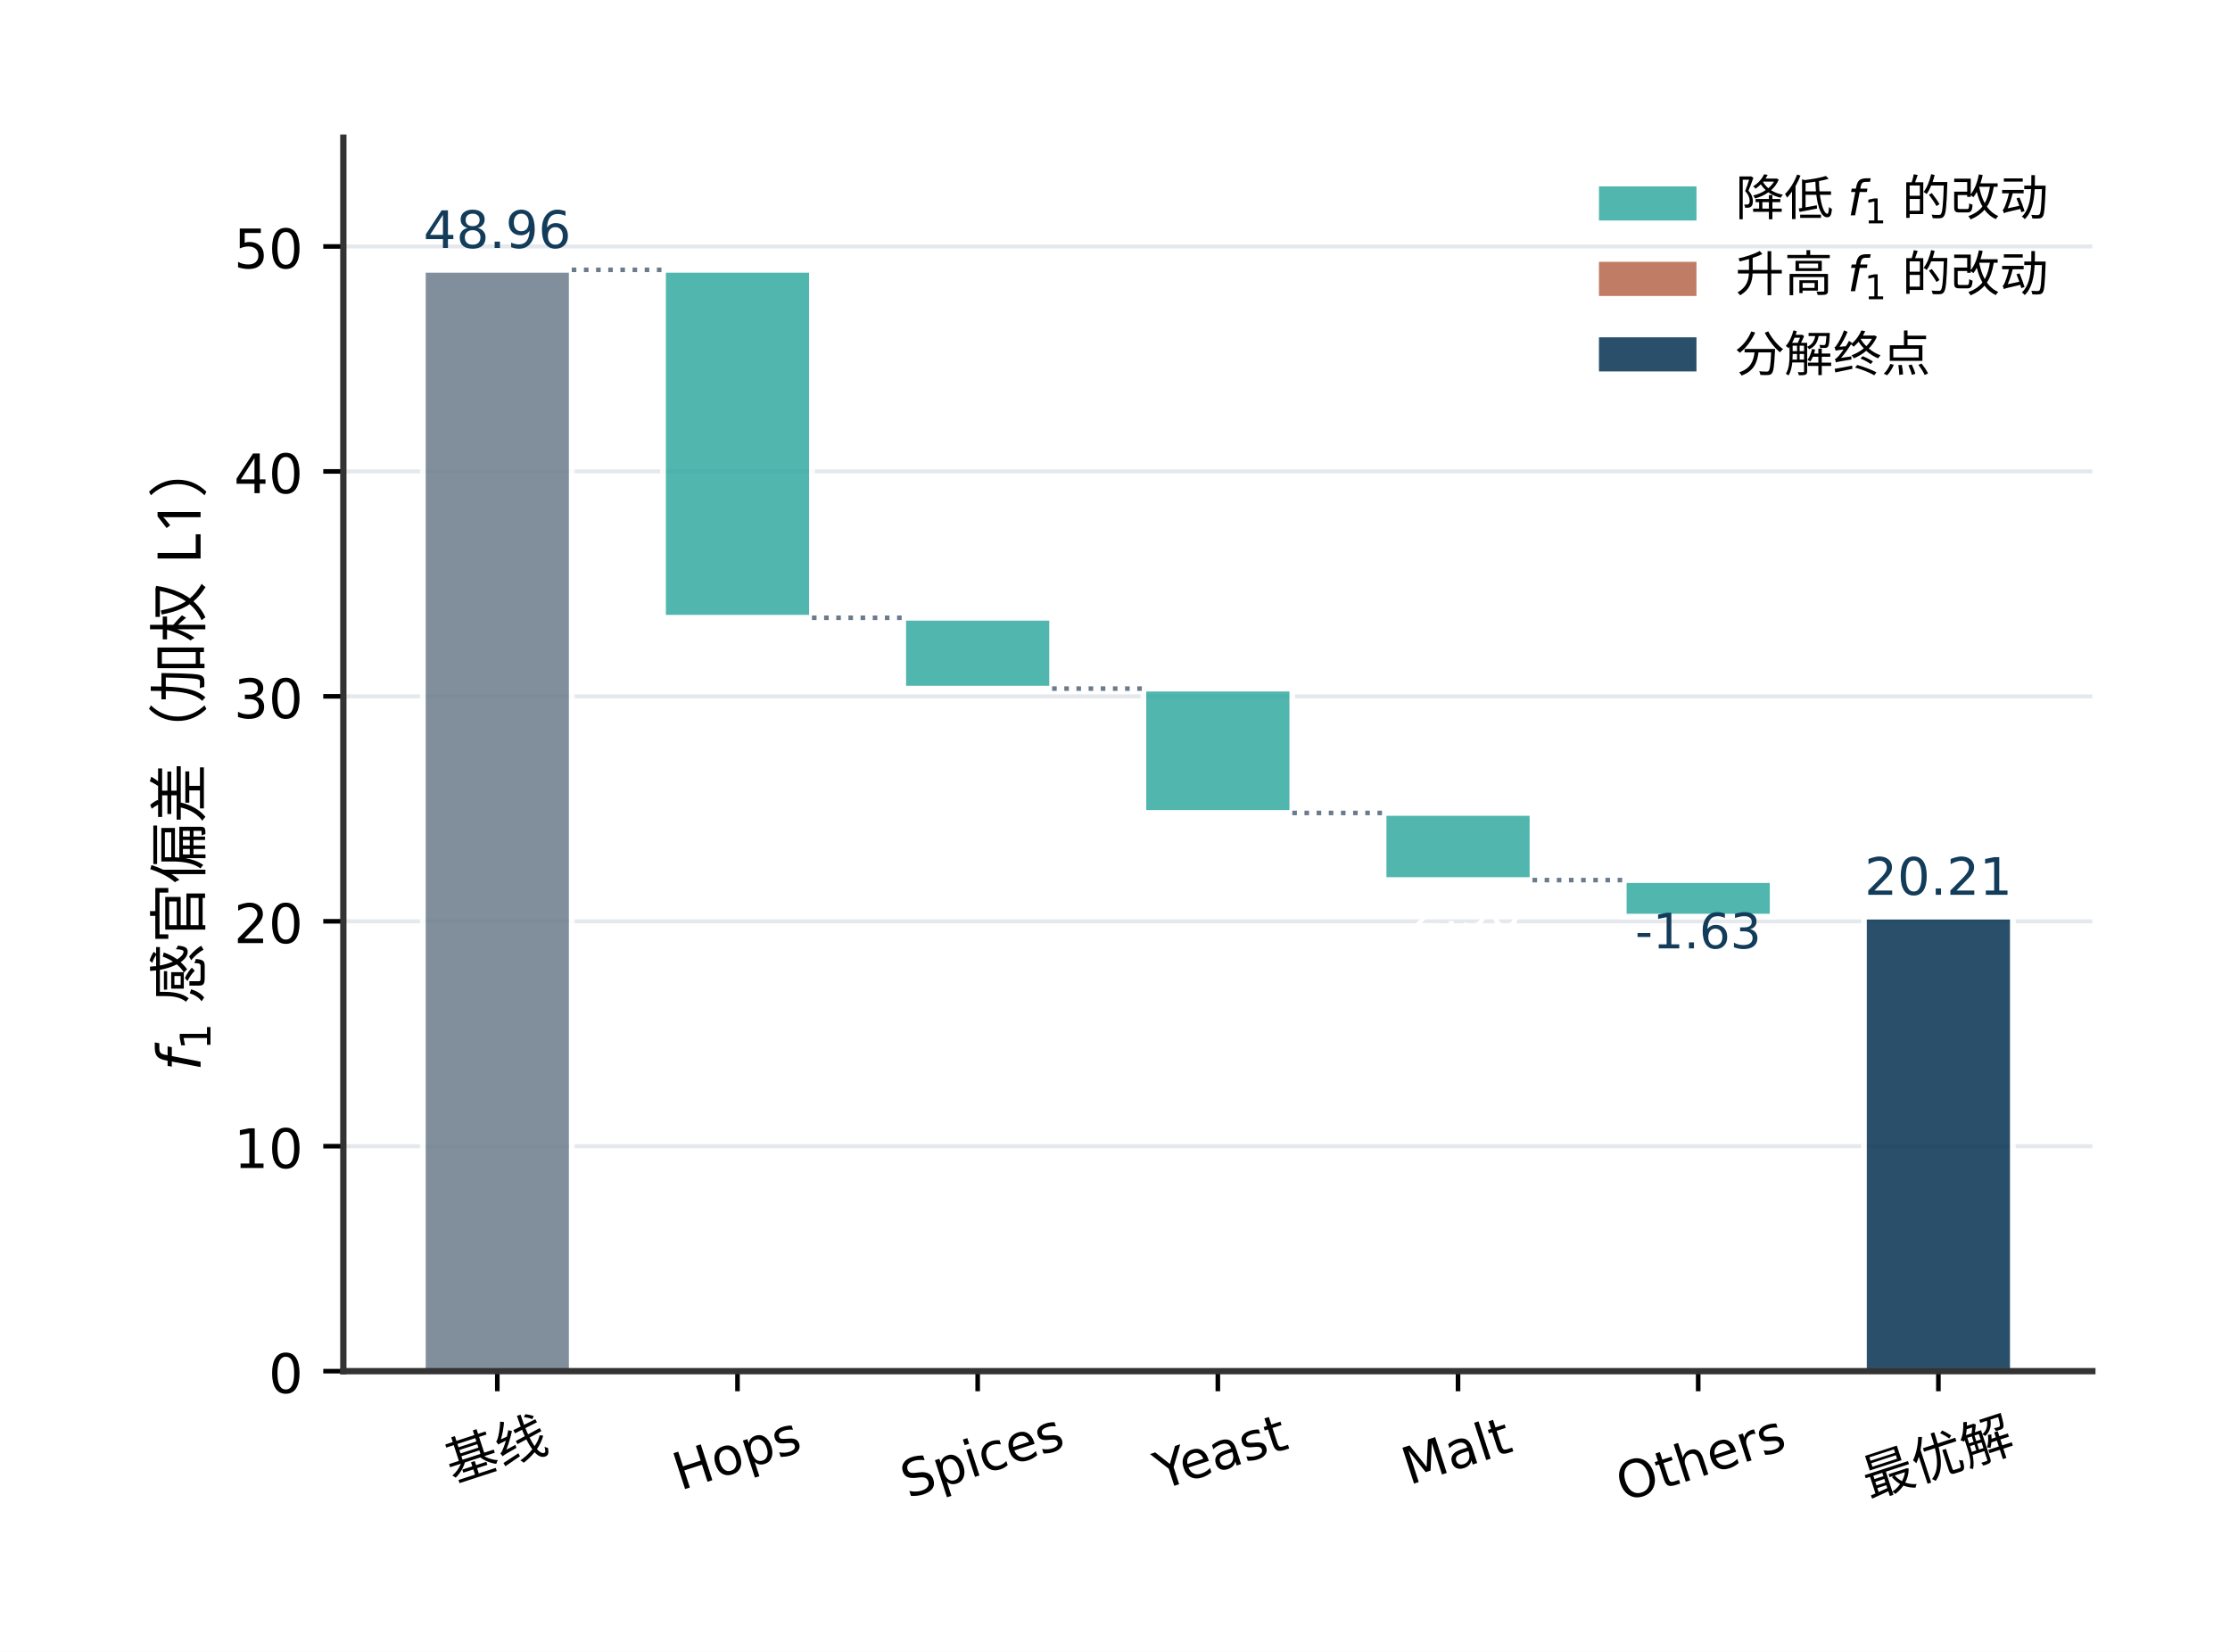
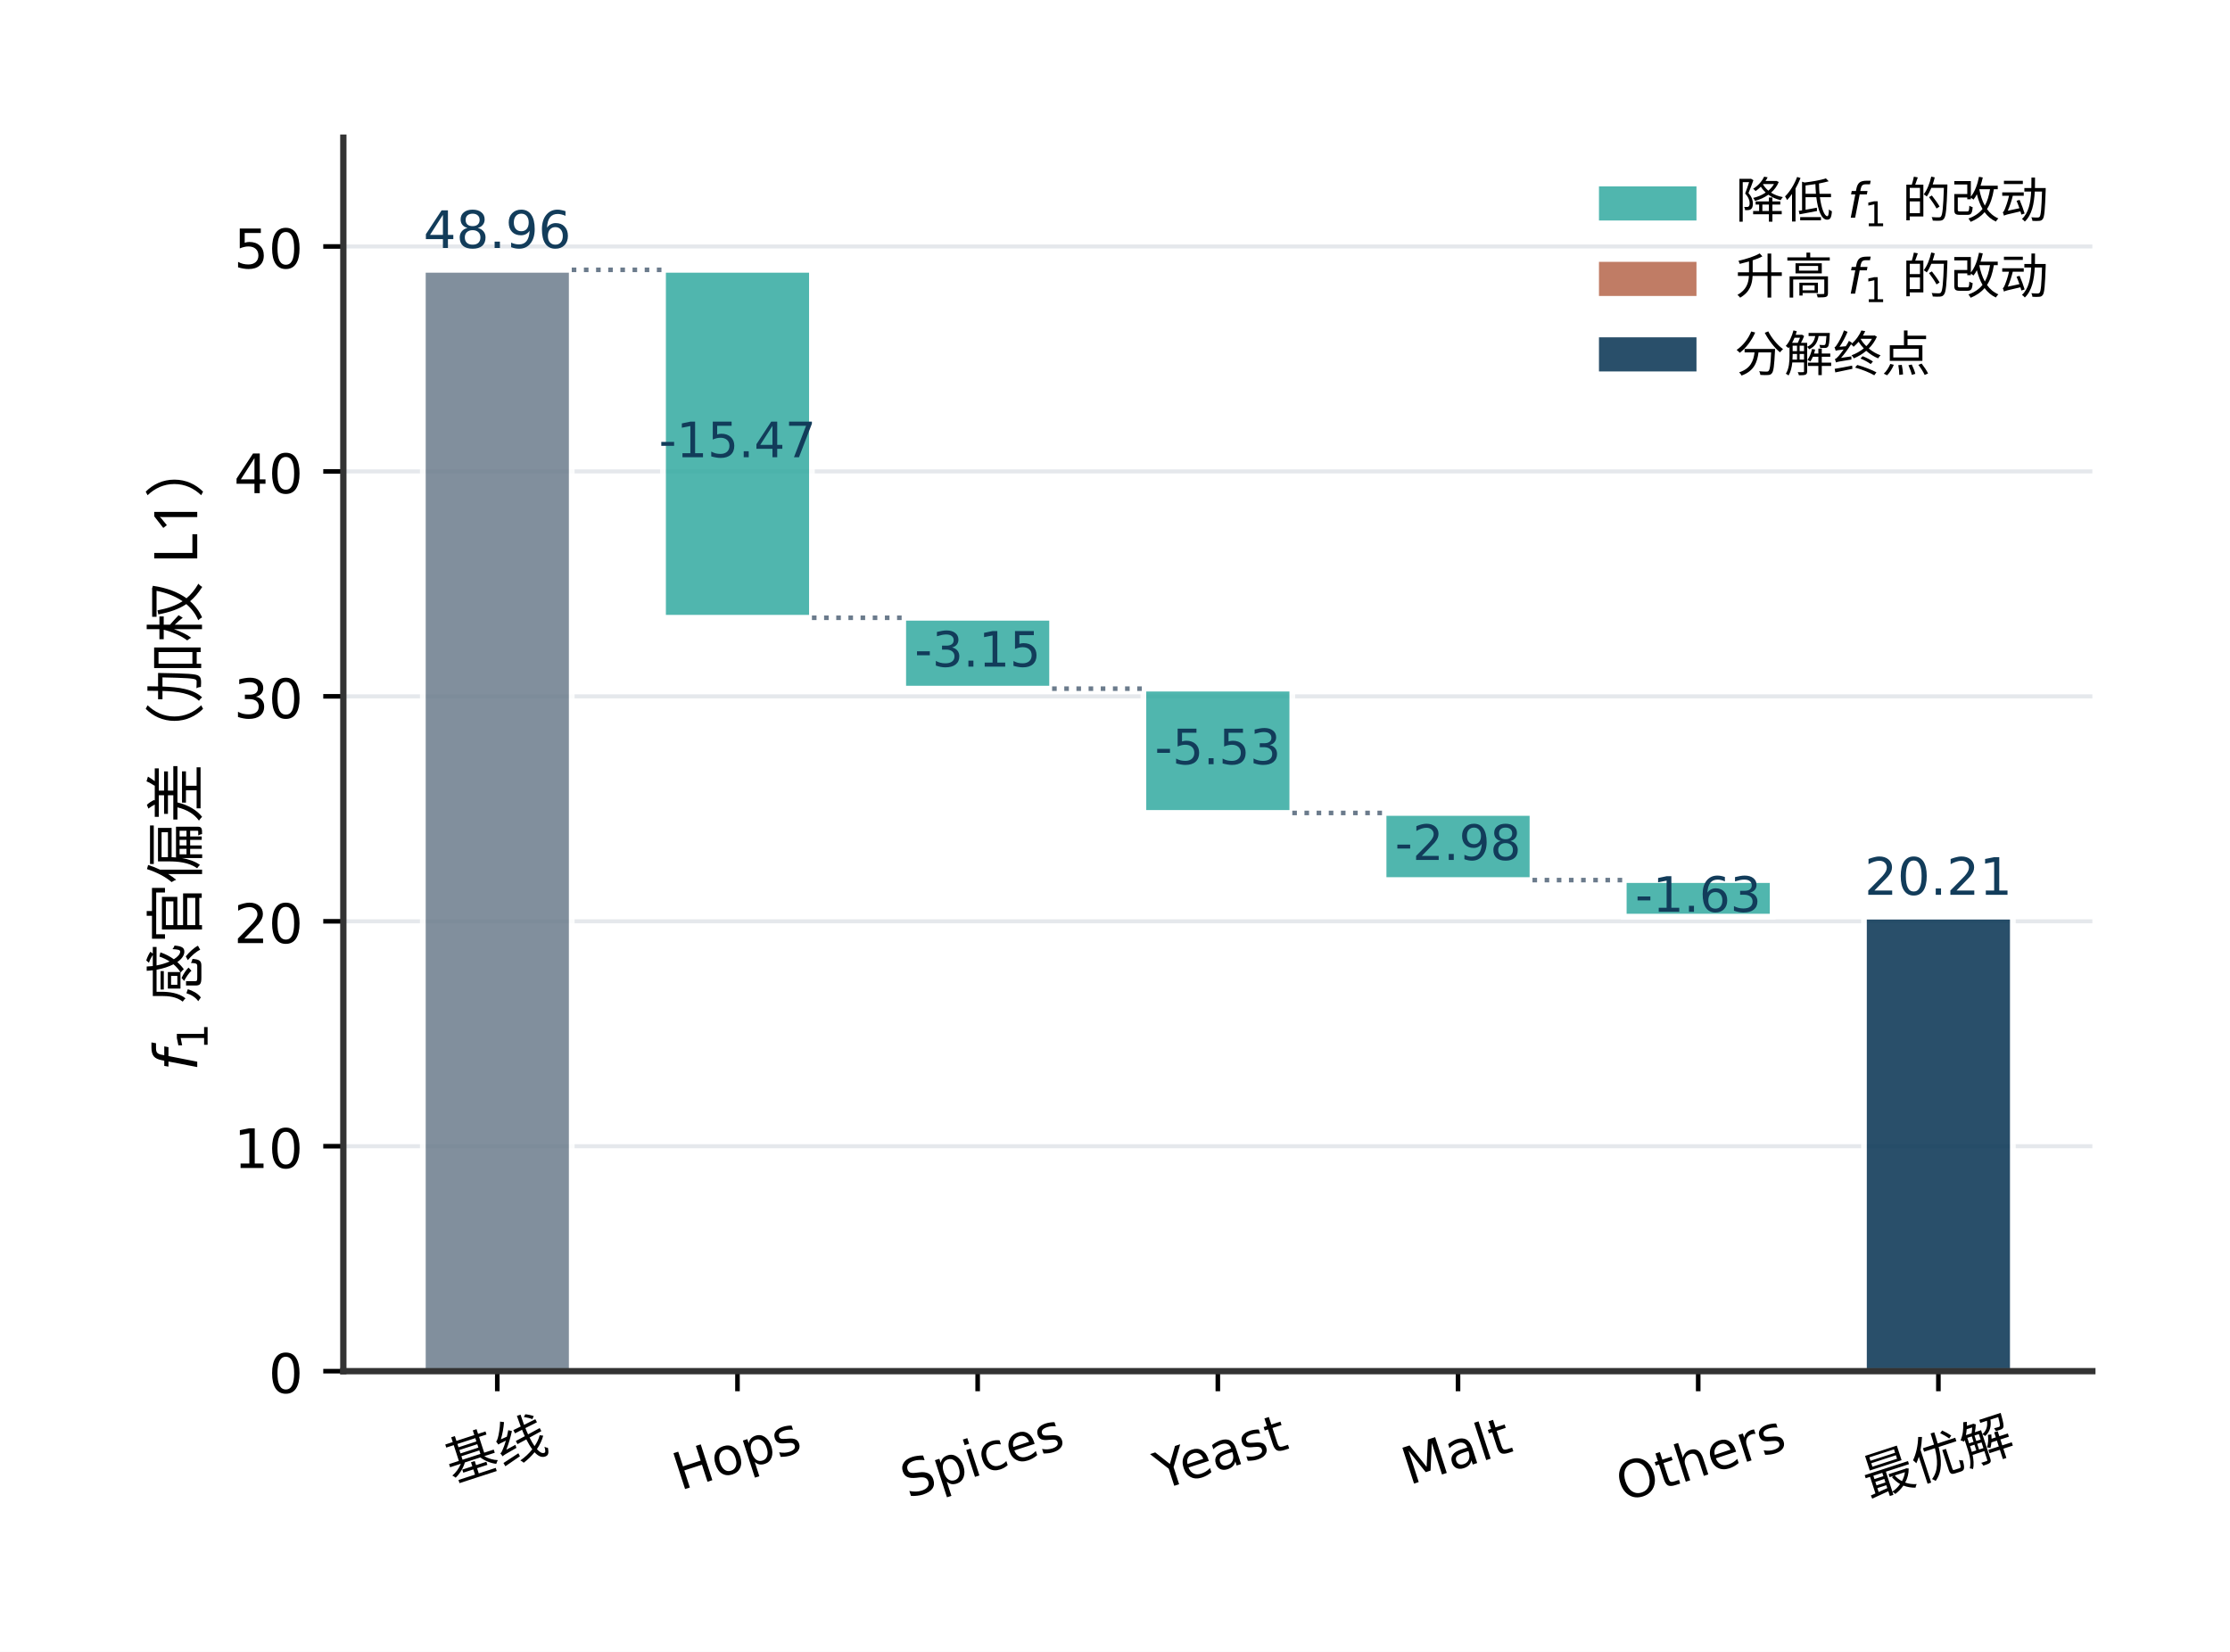
<svg xmlns="http://www.w3.org/2000/svg" xmlns:xlink="http://www.w3.org/1999/xlink" width="388.8pt" height="288pt" viewBox="0 0 388.8 288" version="1.1">
  <defs>
    <style type="text/css">*{stroke-linejoin: round; stroke-linecap: butt}</style>
  </defs>
  <g id="figure_1">
    <g id="patch_1">
      <path d="M 0 288  L 388.8 288  L 388.8 0  L 0 0  z " style="fill: #ffffff" />
    </g>
    <g id="axes_1">
      <g id="patch_2">
-         <path d="M 59.862 239.059  L 364.8 239.059  L 364.8 24  L 59.862 24  z " style="fill: #ffffff" />
+         <path d="M 59.86 239.06  L 364.8 239.06  L 364.8 24  L 59.86 24  z " style="fill: #ffffff" />
      </g>
      <g id="matplotlib.axis_1">
        <g id="xtick_1">
          <g id="line2d_1">
            <defs>
-               <path id="ma9c708105a" d="M 0 0  L 0 3.5  " style="stroke: #000000; stroke-width: 0.8" />
+               <path id="mb7eb223e25" d="M 0 0  L 0 3.5  " style="stroke: #000000; stroke-width: 0.8" />
            </defs>
            <g>
-               <use xlink:href="#ma9c708105a" x="86.705" y="239.059" style="stroke: #000000; stroke-width: 0.8" />
+               <use xlink:href="#mb7eb223e25" x="86.702" y="239.06" style="stroke: #000000; stroke-width: 0.8" />
            </g>
          </g>
          <g id="text_1">
-             <text style="font-size: 9px; font-family: 'Microsoft YaHei', 'SimHei', 'WenQuanYi Micro Hei', 'DejaVu Sans', sans-serif" transform="translate(78.9111 258.4639) rotate(-18)">基线</text>
+             <text style="font-size: 9px; font-family: 'Microsoft YaHei', 'SimHei', 'WenQuanYi Micro Hei', 'DejaVu Sans', sans-serif" transform="translate(78.90882 258.4646) rotate(-18)">基线</text>
          </g>
        </g>
        <g id="xtick_2">
          <g id="line2d_2">
            <g>
-               <use xlink:href="#ma9c708105a" x="128.58" y="239.059" style="stroke: #000000; stroke-width: 0.8" />
+               <use xlink:href="#mb7eb223e25" x="128.578" y="239.06" style="stroke: #000000; stroke-width: 0.8" />
            </g>
          </g>
          <g id="text_2">
-             <text style="font-size: 9px; font-family: 'Microsoft YaHei', 'SimHei', 'WenQuanYi Micro Hei', 'DejaVu Sans', sans-serif" transform="translate(118.5999 259.8849) rotate(-18)">Hops</text>
+             <text style="font-size: 9px; font-family: 'Microsoft YaHei', 'SimHei', 'WenQuanYi Micro Hei', 'DejaVu Sans', sans-serif" transform="translate(118.598 259.8856) rotate(-18)">Hops</text>
          </g>
        </g>
        <g id="xtick_3">
          <g id="line2d_3">
            <g>
-               <use xlink:href="#ma9c708105a" x="170.456" y="239.059" style="stroke: #000000; stroke-width: 0.8" />
+               <use xlink:href="#mb7eb223e25" x="170.454" y="239.06" style="stroke: #000000; stroke-width: 0.8" />
            </g>
          </g>
          <g id="text_3">
-             <text style="font-size: 9px; font-family: 'Microsoft YaHei', 'SimHei', 'WenQuanYi Micro Hei', 'DejaVu Sans', sans-serif" transform="translate(158.3235 261.2833) rotate(-18)">Spices</text>
+             <text style="font-size: 9px; font-family: 'Microsoft YaHei', 'SimHei', 'WenQuanYi Micro Hei', 'DejaVu Sans', sans-serif" transform="translate(158.3219 261.284) rotate(-18)">Spices</text>
          </g>
        </g>
        <g id="xtick_4">
          <g id="line2d_4">
            <g>
-               <use xlink:href="#ma9c708105a" x="212.331" y="239.059" style="stroke: #000000; stroke-width: 0.8" />
+               <use xlink:href="#mb7eb223e25" x="212.33" y="239.06" style="stroke: #000000; stroke-width: 0.8" />
            </g>
          </g>
          <g id="text_4">
-             <text style="font-size: 9px; font-family: 'Microsoft YaHei', 'SimHei', 'WenQuanYi Micro Hei', 'DejaVu Sans', sans-serif" transform="translate(202.5509 259.755) rotate(-18)">Yeast</text>
+             <text style="font-size: 9px; font-family: 'Microsoft YaHei', 'SimHei', 'WenQuanYi Micro Hei', 'DejaVu Sans', sans-serif" transform="translate(202.5497 259.7556) rotate(-18)">Yeast</text>
          </g>
        </g>
        <g id="xtick_5">
          <g id="line2d_5">
            <g>
-               <use xlink:href="#ma9c708105a" x="254.207" y="239.059" style="stroke: #000000; stroke-width: 0.8" />
+               <use xlink:href="#mb7eb223e25" x="254.206" y="239.06" style="stroke: #000000; stroke-width: 0.8" />
            </g>
          </g>
          <g id="text_5">
-             <text style="font-size: 9px; font-family: 'Microsoft YaHei', 'SimHei', 'WenQuanYi Micro Hei', 'DejaVu Sans', sans-serif" transform="translate(245.6923 258.9324) rotate(-18)">Malt</text>
+             <text style="font-size: 9px; font-family: 'Microsoft YaHei', 'SimHei', 'WenQuanYi Micro Hei', 'DejaVu Sans', sans-serif" transform="translate(245.6914 258.933) rotate(-18)">Malt</text>
          </g>
        </g>
        <g id="xtick_6">
          <g id="line2d_6">
            <g>
-               <use xlink:href="#ma9c708105a" x="296.082" y="239.059" style="stroke: #000000; stroke-width: 0.8" />
+               <use xlink:href="#mb7eb223e25" x="296.082" y="239.06" style="stroke: #000000; stroke-width: 0.8" />
            </g>
          </g>
          <g id="text_6">
-             <text style="font-size: 9px; font-family: 'Microsoft YaHei', 'SimHei', 'WenQuanYi Micro Hei', 'DejaVu Sans', sans-serif" transform="translate(283.0547 261.8652) rotate(-18)">Others</text>
+             <text style="font-size: 9px; font-family: 'Microsoft YaHei', 'SimHei', 'WenQuanYi Micro Hei', 'DejaVu Sans', sans-serif" transform="translate(283.0541 261.8658) rotate(-18)">Others</text>
          </g>
        </g>
        <g id="xtick_7">
          <g id="line2d_7">
            <g>
-               <use xlink:href="#ma9c708105a" x="337.958" y="239.059" style="stroke: #000000; stroke-width: 0.8" />
+               <use xlink:href="#mb7eb223e25" x="337.958" y="239.06" style="stroke: #000000; stroke-width: 0.8" />
            </g>
          </g>
          <g id="text_7">
-             <text style="font-size: 9px; font-family: 'Microsoft YaHei', 'SimHei', 'WenQuanYi Micro Hei', 'DejaVu Sans', sans-serif" transform="translate(325.8844 261.2451) rotate(-18)">最优解</text>
+             <text style="font-size: 9px; font-family: 'Microsoft YaHei', 'SimHei', 'WenQuanYi Micro Hei', 'DejaVu Sans', sans-serif" transform="translate(325.8842 261.2457) rotate(-18)">最优解</text>
          </g>
        </g>
      </g>
      <g id="matplotlib.axis_2">
        <g id="ytick_1">
          <g id="line2d_8">
-             <path d="M 59.862 239.059  L 364.8 239.059  " clip-path="url(#pc418a499c4)" style="fill: none; stroke: #e5e8ec; stroke-width: 0.7; stroke-linecap: square" />
+             <path d="M 59.86 239.06  L 364.8 239.06  " clip-path="url(#p36dbdfd92d)" style="fill: none; stroke: #e5e8ec; stroke-width: 0.7; stroke-linecap: square" />
          </g>
          <g id="line2d_9">
            <defs>
-               <path id="mc26b47dbe4" d="M 0 0  L -3.5 0  " style="stroke: #000000; stroke-width: 0.8" />
+               <path id="ma14ab0a833" d="M 0 0  L -3.5 0  " style="stroke: #000000; stroke-width: 0.8" />
            </defs>
            <g>
-               <use xlink:href="#mc26b47dbe4" x="59.862" y="239.059" style="stroke: #000000; stroke-width: 0.8" />
+               <use xlink:href="#ma14ab0a833" x="59.86" y="239.06" style="stroke: #000000; stroke-width: 0.8" />
            </g>
          </g>
          <g id="text_8">
-             <text style="font-size: 9.5px; font-family: 'Microsoft YaHei', 'SimHei', 'WenQuanYi Micro Hei', 'DejaVu Sans', sans-serif; text-anchor: end" x="52.862" y="242.856" transform="rotate(-0 52.8625 242.8564)">0</text>
+             <text style="font-size: 9.5px; font-family: 'Microsoft YaHei', 'SimHei', 'WenQuanYi Micro Hei', 'DejaVu Sans', sans-serif; text-anchor: end" x="52.86" y="242.857" transform="rotate(-0 52.86 242.857)">0</text>
          </g>
        </g>
        <g id="ytick_2">
          <g id="line2d_10">
-             <path d="M 59.862 199.842  L 364.8 199.842  " clip-path="url(#pc418a499c4)" style="fill: none; stroke: #e5e8ec; stroke-width: 0.7; stroke-linecap: square" />
+             <path d="M 59.86 199.842  L 364.8 199.842  " clip-path="url(#p36dbdfd92d)" style="fill: none; stroke: #e5e8ec; stroke-width: 0.7; stroke-linecap: square" />
          </g>
          <g id="line2d_11">
            <g>
-               <use xlink:href="#mc26b47dbe4" x="59.862" y="199.842" style="stroke: #000000; stroke-width: 0.8" />
+               <use xlink:href="#ma14ab0a833" x="59.86" y="199.842" style="stroke: #000000; stroke-width: 0.8" />
            </g>
          </g>
          <g id="text_9">
-             <text style="font-size: 9.5px; font-family: 'Microsoft YaHei', 'SimHei', 'WenQuanYi Micro Hei', 'DejaVu Sans', sans-serif; text-anchor: end" x="52.862" y="203.639" transform="rotate(-0 52.8625 203.6388)">10</text>
+             <text style="font-size: 9.5px; font-family: 'Microsoft YaHei', 'SimHei', 'WenQuanYi Micro Hei', 'DejaVu Sans', sans-serif; text-anchor: end" x="52.86" y="203.639" transform="rotate(-0 52.86 203.6393)">10</text>
          </g>
        </g>
        <g id="ytick_3">
          <g id="line2d_12">
-             <path d="M 59.862 160.624  L 364.8 160.624  " clip-path="url(#pc418a499c4)" style="fill: none; stroke: #e5e8ec; stroke-width: 0.7; stroke-linecap: square" />
+             <path d="M 59.86 160.625  L 364.8 160.625  " clip-path="url(#p36dbdfd92d)" style="fill: none; stroke: #e5e8ec; stroke-width: 0.7; stroke-linecap: square" />
          </g>
          <g id="line2d_13">
            <g>
-               <use xlink:href="#mc26b47dbe4" x="59.862" y="160.624" style="stroke: #000000; stroke-width: 0.8" />
+               <use xlink:href="#ma14ab0a833" x="59.86" y="160.625" style="stroke: #000000; stroke-width: 0.8" />
            </g>
          </g>
          <g id="text_10">
-             <text style="font-size: 9.5px; font-family: 'Microsoft YaHei', 'SimHei', 'WenQuanYi Micro Hei', 'DejaVu Sans', sans-serif; text-anchor: end" x="52.862" y="164.421" transform="rotate(-0 52.8625 164.4212)">20</text>
+             <text style="font-size: 9.5px; font-family: 'Microsoft YaHei', 'SimHei', 'WenQuanYi Micro Hei', 'DejaVu Sans', sans-serif; text-anchor: end" x="52.86" y="164.422" transform="rotate(-0 52.86 164.4216)">20</text>
          </g>
        </g>
        <g id="ytick_4">
          <g id="line2d_14">
-             <path d="M 59.862 121.407  L 364.8 121.407  " clip-path="url(#pc418a499c4)" style="fill: none; stroke: #e5e8ec; stroke-width: 0.7; stroke-linecap: square" />
+             <path d="M 59.86 121.407  L 364.8 121.407  " clip-path="url(#p36dbdfd92d)" style="fill: none; stroke: #e5e8ec; stroke-width: 0.7; stroke-linecap: square" />
          </g>
          <g id="line2d_15">
            <g>
-               <use xlink:href="#mc26b47dbe4" x="59.862" y="121.407" style="stroke: #000000; stroke-width: 0.8" />
+               <use xlink:href="#ma14ab0a833" x="59.86" y="121.407" style="stroke: #000000; stroke-width: 0.8" />
            </g>
          </g>
          <g id="text_11">
-             <text style="font-size: 9.5px; font-family: 'Microsoft YaHei', 'SimHei', 'WenQuanYi Micro Hei', 'DejaVu Sans', sans-serif; text-anchor: end" x="52.862" y="125.204" transform="rotate(-0 52.8625 125.2036)">30</text>
+             <text style="font-size: 9.5px; font-family: 'Microsoft YaHei', 'SimHei', 'WenQuanYi Micro Hei', 'DejaVu Sans', sans-serif; text-anchor: end" x="52.86" y="125.204" transform="rotate(-0 52.86 125.2039)">30</text>
          </g>
        </g>
        <g id="ytick_5">
          <g id="line2d_16">
-             <path d="M 59.862 82.189  L 364.8 82.189  " clip-path="url(#pc418a499c4)" style="fill: none; stroke: #e5e8ec; stroke-width: 0.7; stroke-linecap: square" />
+             <path d="M 59.86 82.189  L 364.8 82.189  " clip-path="url(#p36dbdfd92d)" style="fill: none; stroke: #e5e8ec; stroke-width: 0.7; stroke-linecap: square" />
          </g>
          <g id="line2d_17">
            <g>
-               <use xlink:href="#mc26b47dbe4" x="59.862" y="82.189" style="stroke: #000000; stroke-width: 0.8" />
+               <use xlink:href="#ma14ab0a833" x="59.86" y="82.189" style="stroke: #000000; stroke-width: 0.8" />
            </g>
          </g>
          <g id="text_12">
-             <text style="font-size: 9.5px; font-family: 'Microsoft YaHei', 'SimHei', 'WenQuanYi Micro Hei', 'DejaVu Sans', sans-serif; text-anchor: end" x="52.862" y="85.986" transform="rotate(-0 52.8625 85.98597)">40</text>
+             <text style="font-size: 9.5px; font-family: 'Microsoft YaHei', 'SimHei', 'WenQuanYi Micro Hei', 'DejaVu Sans', sans-serif; text-anchor: end" x="52.86" y="85.986" transform="rotate(-0 52.86 85.98614)">40</text>
          </g>
        </g>
        <g id="ytick_6">
          <g id="line2d_18">
-             <path d="M 59.862 42.971  L 364.8 42.971  " clip-path="url(#pc418a499c4)" style="fill: none; stroke: #e5e8ec; stroke-width: 0.7; stroke-linecap: square" />
+             <path d="M 59.86 42.971  L 364.8 42.971  " clip-path="url(#p36dbdfd92d)" style="fill: none; stroke: #e5e8ec; stroke-width: 0.7; stroke-linecap: square" />
          </g>
          <g id="line2d_19">
            <g>
-               <use xlink:href="#mc26b47dbe4" x="59.862" y="42.971" style="stroke: #000000; stroke-width: 0.8" />
+               <use xlink:href="#ma14ab0a833" x="59.86" y="42.971" style="stroke: #000000; stroke-width: 0.8" />
            </g>
          </g>
          <g id="text_13">
-             <text style="font-size: 9.5px; font-family: 'Microsoft YaHei', 'SimHei', 'WenQuanYi Micro Hei', 'DejaVu Sans', sans-serif; text-anchor: end" x="52.862" y="46.768" transform="rotate(-0 52.8625 46.76837)">50</text>
+             <text style="font-size: 9.5px; font-family: 'Microsoft YaHei', 'SimHei', 'WenQuanYi Micro Hei', 'DejaVu Sans', sans-serif; text-anchor: end" x="52.86" y="46.768" transform="rotate(-0 52.86 46.76842)">50</text>
          </g>
        </g>
        <g id="text_14">
-           <g transform="translate(35.11055 186.7597) rotate(-90)">
+           <g transform="translate(35.10805 186.76) rotate(-90)">
            <text>
-               <tspan x="0" y="-0.141" style="font-style: oblique; font-size: 10.5px; font-family: 'DejaVu Sans'">f</tspan>
-               <tspan x="3.697" y="1.584" style="font-size: 7.35px; font-family: 'DejaVu Sans'">1</tspan>
-               <tspan x="8.66" y="-0.141" style="font-size: 10.5px; font-family: 'Microsoft YaHei'"> </tspan>
-               <tspan x="11.767" y="-0.141" style="font-size: 10.5px; font-family: 'Microsoft YaHei'">感</tspan>
-               <tspan x="22.267" y="-0.141" style="font-size: 10.5px; font-family: 'Microsoft YaHei'">官</tspan>
-               <tspan x="32.767" y="-0.141" style="font-size: 10.5px; font-family: 'Microsoft YaHei'">偏</tspan>
-               <tspan x="43.267" y="-0.141" style="font-size: 10.5px; font-family: 'Microsoft YaHei'">差</tspan>
-               <tspan x="53.767" y="-0.141" style="font-size: 10.5px; font-family: 'Microsoft YaHei'">（</tspan>
-               <tspan x="64.267" y="-0.141" style="font-size: 10.5px; font-family: 'Microsoft YaHei'">加</tspan>
-               <tspan x="74.767" y="-0.141" style="font-size: 10.5px; font-family: 'Microsoft YaHei'">权</tspan>
-               <tspan x="85.267" y="-0.141" style="font-size: 10.5px; font-family: 'Microsoft YaHei'"> </tspan>
-               <tspan x="88.374" y="-0.141" style="font-size: 10.5px; font-family: 'Microsoft YaHei'">L</tspan>
-               <tspan x="93.763" y="-0.141" style="font-size: 10.5px; font-family: 'Microsoft YaHei'">1</tspan>
-               <tspan x="99.92" y="-0.141" style="font-size: 10.5px; font-family: 'Microsoft YaHei'">）</tspan>
+               <tspan x="0" y="-0.719" style="font-style: oblique; font-size: 10.5px; font-family: 'DejaVu Sans'">f</tspan>
+               <tspan x="3.697" y="1.086" style="font-size: 7.35px; font-family: 'DejaVu Sans'">1</tspan>
+               <tspan x="8.674" y="-0.719" style="font-size: 10.5px; font-family: 'Microsoft YaHei'"> </tspan>
+               <tspan x="11.781" y="-0.719" style="font-size: 10.5px; font-family: 'Microsoft YaHei'">感</tspan>
+               <tspan x="22.281" y="-0.719" style="font-size: 10.5px; font-family: 'Microsoft YaHei'">官</tspan>
+               <tspan x="32.781" y="-0.719" style="font-size: 10.5px; font-family: 'Microsoft YaHei'">偏</tspan>
+               <tspan x="43.281" y="-0.719" style="font-size: 10.5px; font-family: 'Microsoft YaHei'">差</tspan>
+               <tspan x="53.781" y="-0.719" style="font-size: 10.5px; font-family: 'Microsoft YaHei'">（</tspan>
+               <tspan x="64.281" y="-0.719" style="font-size: 10.5px; font-family: 'Microsoft YaHei'">加</tspan>
+               <tspan x="74.781" y="-0.719" style="font-size: 10.5px; font-family: 'Microsoft YaHei'">权</tspan>
+               <tspan x="85.281" y="-0.719" style="font-size: 10.5px; font-family: 'Microsoft YaHei'"> </tspan>
+               <tspan x="88.387" y="-0.719" style="font-size: 10.5px; font-family: 'Microsoft YaHei'">L</tspan>
+               <tspan x="93.776" y="-0.719" style="font-size: 10.5px; font-family: 'Microsoft YaHei'">1</tspan>
+               <tspan x="99.933" y="-0.719" style="font-size: 10.5px; font-family: 'Microsoft YaHei'">）</tspan>
            </text>
          </g>
        </g>
      </g>
      <g id="patch_3">
-         <path d="M 73.723 239.059  L 99.686 239.059  L 99.686 47.042  L 73.723 47.042  z " clip-path="url(#pc418a499c4)" style="fill: #6b7b8c; opacity: 0.85; stroke: #ffffff; stroke-linejoin: miter" />
+         <path d="M 73.721 239.06  L 99.684 239.06  L 99.684 47.042  L 73.721 47.042  z " clip-path="url(#p36dbdfd92d)" style="fill: #6b7b8c; opacity: 0.85; stroke: #ffffff; stroke-linejoin: miter" />
      </g>
      <g id="patch_4">
-         <path d="M 115.599 107.706  L 141.562 107.706  L 141.562 47.042  L 115.599 47.042  z " clip-path="url(#pc418a499c4)" style="fill: #31a9a0; opacity: 0.85; stroke: #ffffff; stroke-linejoin: miter" />
+         <path d="M 115.597 107.706  L 141.56 107.706  L 141.56 47.042  L 115.597 47.042  z " clip-path="url(#p36dbdfd92d)" style="fill: #31a9a0; opacity: 0.85; stroke: #ffffff; stroke-linejoin: miter" />
      </g>
      <g id="patch_5">
-         <path d="M 157.474 120.061  L 183.437 120.061  L 183.437 107.706  L 157.474 107.706  z " clip-path="url(#pc418a499c4)" style="fill: #31a9a0; opacity: 0.85; stroke: #ffffff; stroke-linejoin: miter" />
+         <path d="M 157.473 120.062  L 183.436 120.062  L 183.436 107.706  L 157.473 107.706  z " clip-path="url(#p36dbdfd92d)" style="fill: #31a9a0; opacity: 0.85; stroke: #ffffff; stroke-linejoin: miter" />
      </g>
      <g id="patch_6">
-         <path d="M 199.35 141.734  L 225.313 141.734  L 225.313 120.061  L 199.35 120.061  z " clip-path="url(#pc418a499c4)" style="fill: #31a9a0; opacity: 0.85; stroke: #ffffff; stroke-linejoin: miter" />
+         <path d="M 199.348 141.734  L 225.312 141.734  L 225.312 120.062  L 199.348 120.062  z " clip-path="url(#p36dbdfd92d)" style="fill: #31a9a0; opacity: 0.85; stroke: #ffffff; stroke-linejoin: miter" />
      </g>
      <g id="patch_7">
-         <path d="M 241.225 153.439  L 267.188 153.439  L 267.188 141.734  L 241.225 141.734  z " clip-path="url(#pc418a499c4)" style="fill: #31a9a0; opacity: 0.85; stroke: #ffffff; stroke-linejoin: miter" />
+         <path d="M 241.224 153.439  L 267.187 153.439  L 267.187 141.734  L 241.224 141.734  z " clip-path="url(#p36dbdfd92d)" style="fill: #31a9a0; opacity: 0.85; stroke: #ffffff; stroke-linejoin: miter" />
      </g>
      <g id="patch_8">
-         <path d="M 283.101 159.815  L 309.064 159.815  L 309.064 153.439  L 283.101 153.439  z " clip-path="url(#pc418a499c4)" style="fill: #31a9a0; opacity: 0.85; stroke: #ffffff; stroke-linejoin: miter" />
+         <path d="M 283.1 159.816  L 309.063 159.816  L 309.063 153.439  L 283.1 153.439  z " clip-path="url(#p36dbdfd92d)" style="fill: #31a9a0; opacity: 0.85; stroke: #ffffff; stroke-linejoin: miter" />
      </g>
      <g id="patch_9">
-         <path d="M 324.976 239.059  L 350.939 239.059  L 350.939 159.815  L 324.976 159.815  z " clip-path="url(#pc418a499c4)" style="fill: #123c5a; opacity: 0.9; stroke: #ffffff; stroke-linejoin: miter" />
+         <path d="M 324.976 239.06  L 350.939 239.06  L 350.939 159.816  L 324.976 159.816  z " clip-path="url(#p36dbdfd92d)" style="fill: #123c5a; opacity: 0.9; stroke: #ffffff; stroke-linejoin: miter" />
      </g>
      <g id="line2d_20">
-         <path d="M 99.686 47.042  L 115.599 47.042  " clip-path="url(#pc418a499c4)" style="fill: none; stroke-dasharray: 0.8,1.32; stroke-dashoffset: 0; stroke: #6b7b8c; stroke-width: 0.8" />
+         <path d="M 99.684 47.042  L 115.597 47.042  " clip-path="url(#p36dbdfd92d)" style="fill: none; stroke-dasharray: 0.8,1.32; stroke-dashoffset: 0; stroke: #6b7b8c; stroke-width: 0.8" />
      </g>
      <g id="line2d_21">
-         <path d="M 141.562 107.706  L 157.474 107.706  " clip-path="url(#pc418a499c4)" style="fill: none; stroke-dasharray: 0.8,1.32; stroke-dashoffset: 0; stroke: #6b7b8c; stroke-width: 0.8" />
+         <path d="M 141.56 107.706  L 157.473 107.706  " clip-path="url(#p36dbdfd92d)" style="fill: none; stroke-dasharray: 0.8,1.32; stroke-dashoffset: 0; stroke: #6b7b8c; stroke-width: 0.8" />
      </g>
      <g id="line2d_22">
-         <path d="M 183.437 120.061  L 199.35 120.061  " clip-path="url(#pc418a499c4)" style="fill: none; stroke-dasharray: 0.8,1.32; stroke-dashoffset: 0; stroke: #6b7b8c; stroke-width: 0.8" />
+         <path d="M 183.436 120.062  L 199.348 120.062  " clip-path="url(#p36dbdfd92d)" style="fill: none; stroke-dasharray: 0.8,1.32; stroke-dashoffset: 0; stroke: #6b7b8c; stroke-width: 0.8" />
      </g>
      <g id="line2d_23">
-         <path d="M 225.313 141.734  L 241.225 141.734  " clip-path="url(#pc418a499c4)" style="fill: none; stroke-dasharray: 0.8,1.32; stroke-dashoffset: 0; stroke: #6b7b8c; stroke-width: 0.8" />
+         <path d="M 225.312 141.734  L 241.224 141.734  " clip-path="url(#p36dbdfd92d)" style="fill: none; stroke-dasharray: 0.8,1.32; stroke-dashoffset: 0; stroke: #6b7b8c; stroke-width: 0.8" />
      </g>
      <g id="line2d_24">
-         <path d="M 267.188 153.439  L 283.101 153.439  " clip-path="url(#pc418a499c4)" style="fill: none; stroke-dasharray: 0.8,1.32; stroke-dashoffset: 0; stroke: #6b7b8c; stroke-width: 0.8" />
+         <path d="M 267.187 153.439  L 283.1 153.439  " clip-path="url(#p36dbdfd92d)" style="fill: none; stroke-dasharray: 0.8,1.32; stroke-dashoffset: 0; stroke: #6b7b8c; stroke-width: 0.8" />
      </g>
      <g id="patch_10">
-         <path d="M 59.862 239.059  L 59.862 24  " style="fill: none; stroke: #333333; stroke-width: 1.1; stroke-linejoin: miter; stroke-linecap: square" />
+         <path d="M 59.86 239.06  L 59.86 24  " style="fill: none; stroke: #333333; stroke-width: 1.1; stroke-linejoin: miter; stroke-linecap: square" />
      </g>
      <g id="patch_11">
-         <path d="M 59.862 239.059  L 364.8 239.059  " style="fill: none; stroke: #333333; stroke-width: 1.1; stroke-linejoin: miter; stroke-linecap: square" />
+         <path d="M 59.86 239.06  L 364.8 239.06  " style="fill: none; stroke: #333333; stroke-width: 1.1; stroke-linejoin: miter; stroke-linecap: square" />
      </g>
      <g id="text_15">
-         <text style="font-size: 9px; font-family: 'Microsoft YaHei', 'SimHei', 'WenQuanYi Micro Hei', 'DejaVu Sans', sans-serif; text-anchor: middle; fill: #123c5a" x="86.705" y="43.236" transform="rotate(-0 86.70471 43.23603)">48.96</text>
+         <text style="font-size: 9px; font-family: 'Microsoft YaHei', 'SimHei', 'WenQuanYi Micro Hei', 'DejaVu Sans', sans-serif; text-anchor: middle; fill: #123c5a" x="86.702" y="43.236" transform="rotate(-0 86.70243 43.23609)">48.96</text>
      </g>
      <g id="text_16">
-         <text style="font-size: 8.5px; font-family: 'Microsoft YaHei', 'SimHei', 'WenQuanYi Micro Hei', 'DejaVu Sans', sans-serif; text-anchor: middle; fill: #ffffff" x="128.58" y="140.378" transform="rotate(-0 128.5802 140.3781)">-15.47</text>
+         <text style="font-size: 8.5px; font-family: 'Microsoft YaHei', 'SimHei', 'WenQuanYi Micro Hei', 'DejaVu Sans', sans-serif; text-anchor: middle; fill: #123c5a" x="128.578" y="79.715" transform="rotate(-0 128.5783 79.7148)">-15.47</text>
      </g>
      <g id="text_17">
-         <text style="font-size: 8.5px; font-family: 'Microsoft YaHei', 'SimHei', 'WenQuanYi Micro Hei', 'DejaVu Sans', sans-serif; text-anchor: middle; fill: #ffffff" x="170.456" y="128.58" transform="rotate(-0 170.4557 128.58)">-3.15</text>
+         <text style="font-size: 8.5px; font-family: 'Microsoft YaHei', 'SimHei', 'WenQuanYi Micro Hei', 'DejaVu Sans', sans-serif; text-anchor: middle; fill: #123c5a" x="170.454" y="116.225" transform="rotate(-0 170.4541 116.2245)">-3.15</text>
      </g>
      <g id="text_18">
-         <text style="font-size: 8.5px; font-family: 'Microsoft YaHei', 'SimHei', 'WenQuanYi Micro Hei', 'DejaVu Sans', sans-serif; text-anchor: middle; fill: #ffffff" x="212.331" y="154.911" transform="rotate(-0 212.3313 154.9112)">-5.53</text>
+         <text style="font-size: 8.5px; font-family: 'Microsoft YaHei', 'SimHei', 'WenQuanYi Micro Hei', 'DejaVu Sans', sans-serif; text-anchor: middle; fill: #123c5a" x="212.33" y="133.239" transform="rotate(-0 212.33 133.2388)">-5.53</text>
      </g>
      <g id="text_19">
-         <text style="font-size: 8.5px; font-family: 'Microsoft YaHei', 'SimHei', 'WenQuanYi Micro Hei', 'DejaVu Sans', sans-serif; text-anchor: middle; fill: #ffffff" x="254.207" y="161.632" transform="rotate(-0 254.2068 161.6316)">-2.98</text>
+         <text style="font-size: 8.5px; font-family: 'Microsoft YaHei', 'SimHei', 'WenQuanYi Micro Hei', 'DejaVu Sans', sans-serif; text-anchor: middle; fill: #123c5a" x="254.206" y="149.927" transform="rotate(-0 254.2059 149.9275)">-2.98</text>
      </g>
      <g id="text_20">
-         <text style="font-size: 8.5px; font-family: 'Microsoft YaHei', 'SimHei', 'WenQuanYi Micro Hei', 'DejaVu Sans', sans-serif; text-anchor: middle; fill: #123c5a" x="296.082" y="165.344" transform="rotate(-0 296.0823 165.3444)">-1.63</text>
+         <text style="font-size: 8.5px; font-family: 'Microsoft YaHei', 'SimHei', 'WenQuanYi Micro Hei', 'DejaVu Sans', sans-serif; text-anchor: middle; fill: #123c5a" x="296.082" y="158.968" transform="rotate(-0 296.0817 158.9681)">-1.63</text>
      </g>
      <g id="text_21">
-         <text style="font-size: 9px; font-family: 'Microsoft YaHei', 'SimHei', 'WenQuanYi Micro Hei', 'DejaVu Sans', sans-serif; text-anchor: middle; fill: #123c5a" x="337.958" y="156.009" transform="rotate(-0 337.9578 156.0092)">20.21</text>
+         <text style="font-size: 9px; font-family: 'Microsoft YaHei', 'SimHei', 'WenQuanYi Micro Hei', 'DejaVu Sans', sans-serif; text-anchor: middle; fill: #123c5a" x="337.958" y="156.01" transform="rotate(-0 337.9576 156.0096)">20.21</text>
      </g>
      <g id="legend_1">
        <g id="patch_12">
          <path d="M 278.78 38.445  L 295.78 38.445  L 295.78 32.495  L 278.78 32.495  z " style="fill: #31a9a0; opacity: 0.85" />
        </g>
        <g id="text_22">
          <g transform="translate(302.58 38.44469)">
            <text>
-               <tspan x="0" y="-0.906" style="font-size: 8.5px; font-family: 'Microsoft YaHei'">降</tspan>
-               <tspan x="8.5" y="-0.906" style="font-size: 8.5px; font-family: 'Microsoft YaHei'">低</tspan>
-               <tspan x="17" y="-0.906" style="font-size: 8.5px; font-family: 'Microsoft YaHei'"> </tspan>
-               <tspan x="26.526" y="-0.906" style="font-size: 8.5px; font-family: 'Microsoft YaHei'"> </tspan>
-               <tspan x="29.041" y="-0.906" style="font-size: 8.5px; font-family: 'Microsoft YaHei'">的</tspan>
-               <tspan x="37.541" y="-0.906" style="font-size: 8.5px; font-family: 'Microsoft YaHei'">改</tspan>
-               <tspan x="46.041" y="-0.906" style="font-size: 8.5px; font-family: 'Microsoft YaHei'">动</tspan>
-               <tspan x="19.515" y="-0.906" style="font-style: oblique; font-size: 8.5px; font-family: 'DejaVu Sans'">f</tspan>
-               <tspan x="22.508" y="0.491" style="font-size: 5.95px; font-family: 'DejaVu Sans'">1</tspan>
+               <tspan x="0" y="-0.484" style="font-size: 8.5px; font-family: 'Microsoft YaHei'">降</tspan>
+               <tspan x="8.5" y="-0.484" style="font-size: 8.5px; font-family: 'Microsoft YaHei'">低</tspan>
+               <tspan x="17" y="-0.484" style="font-size: 8.5px; font-family: 'Microsoft YaHei'"> </tspan>
+               <tspan x="26.539" y="-0.484" style="font-size: 8.5px; font-family: 'Microsoft YaHei'"> </tspan>
+               <tspan x="29.054" y="-0.484" style="font-size: 8.5px; font-family: 'Microsoft YaHei'">的</tspan>
+               <tspan x="37.554" y="-0.484" style="font-size: 8.5px; font-family: 'Microsoft YaHei'">改</tspan>
+               <tspan x="46.054" y="-0.484" style="font-size: 8.5px; font-family: 'Microsoft YaHei'">动</tspan>
+               <tspan x="19.515" y="-0.484" style="font-style: oblique; font-size: 8.5px; font-family: 'DejaVu Sans'">f</tspan>
+               <tspan x="22.508" y="0.992" style="font-size: 5.95px; font-family: 'DejaVu Sans'">1</tspan>
            </text>
          </g>
        </g>
        <g id="patch_13">
          <path d="M 278.78 51.602  L 295.78 51.602  L 295.78 45.652  L 278.78 45.652  z " style="fill: #b5654a; opacity: 0.85" />
        </g>
        <g id="text_23">
          <g transform="translate(302.58 51.60242)">
            <text>
-               <tspan x="0" y="-0.828" style="font-size: 8.5px; font-family: 'Microsoft YaHei'">升</tspan>
-               <tspan x="8.5" y="-0.828" style="font-size: 8.5px; font-family: 'Microsoft YaHei'">高</tspan>
-               <tspan x="17" y="-0.828" style="font-size: 8.5px; font-family: 'Microsoft YaHei'"> </tspan>
-               <tspan x="26.526" y="-0.828" style="font-size: 8.5px; font-family: 'Microsoft YaHei'"> </tspan>
-               <tspan x="29.041" y="-0.828" style="font-size: 8.5px; font-family: 'Microsoft YaHei'">的</tspan>
-               <tspan x="37.541" y="-0.828" style="font-size: 8.5px; font-family: 'Microsoft YaHei'">改</tspan>
-               <tspan x="46.041" y="-0.828" style="font-size: 8.5px; font-family: 'Microsoft YaHei'">动</tspan>
-               <tspan x="19.515" y="-0.828" style="font-style: oblique; font-size: 8.5px; font-family: 'DejaVu Sans'">f</tspan>
-               <tspan x="22.508" y="0.569" style="font-size: 5.95px; font-family: 'DejaVu Sans'">1</tspan>
+               <tspan x="0" y="-0.406" style="font-size: 8.5px; font-family: 'Microsoft YaHei'">升</tspan>
+               <tspan x="8.5" y="-0.406" style="font-size: 8.5px; font-family: 'Microsoft YaHei'">高</tspan>
+               <tspan x="17" y="-0.406" style="font-size: 8.5px; font-family: 'Microsoft YaHei'"> </tspan>
+               <tspan x="26.539" y="-0.406" style="font-size: 8.5px; font-family: 'Microsoft YaHei'"> </tspan>
+               <tspan x="29.054" y="-0.406" style="font-size: 8.5px; font-family: 'Microsoft YaHei'">的</tspan>
+               <tspan x="37.554" y="-0.406" style="font-size: 8.5px; font-family: 'Microsoft YaHei'">改</tspan>
+               <tspan x="46.054" y="-0.406" style="font-size: 8.5px; font-family: 'Microsoft YaHei'">动</tspan>
+               <tspan x="19.515" y="-0.406" style="font-style: oblique; font-size: 8.5px; font-family: 'DejaVu Sans'">f</tspan>
+               <tspan x="22.508" y="1.07" style="font-size: 5.95px; font-family: 'DejaVu Sans'">1</tspan>
            </text>
          </g>
        </g>
        <g id="patch_14">
          <path d="M 278.78 64.76  L 295.78 64.76  L 295.78 58.81  L 278.78 58.81  z " style="fill: #123c5a; opacity: 0.9" />
        </g>
        <g id="text_24">
          <text style="font-size: 8.5px; font-family: 'Microsoft YaHei', 'SimHei', 'WenQuanYi Micro Hei', 'DejaVu Sans', sans-serif; text-anchor: start" x="302.58" y="64.76" transform="rotate(-0 302.58 64.76016)">分解终点</text>
        </g>
      </g>
    </g>
  </g>
  <defs>
-     <clipPath id="pc418a499c4">
-       <rect x="59.862" y="24" width="304.938" height="215.059" />
+     <clipPath id="p36dbdfd92d">
+       <rect x="59.86" y="24" width="304.94" height="215.06" />
    </clipPath>
  </defs>
</svg>
